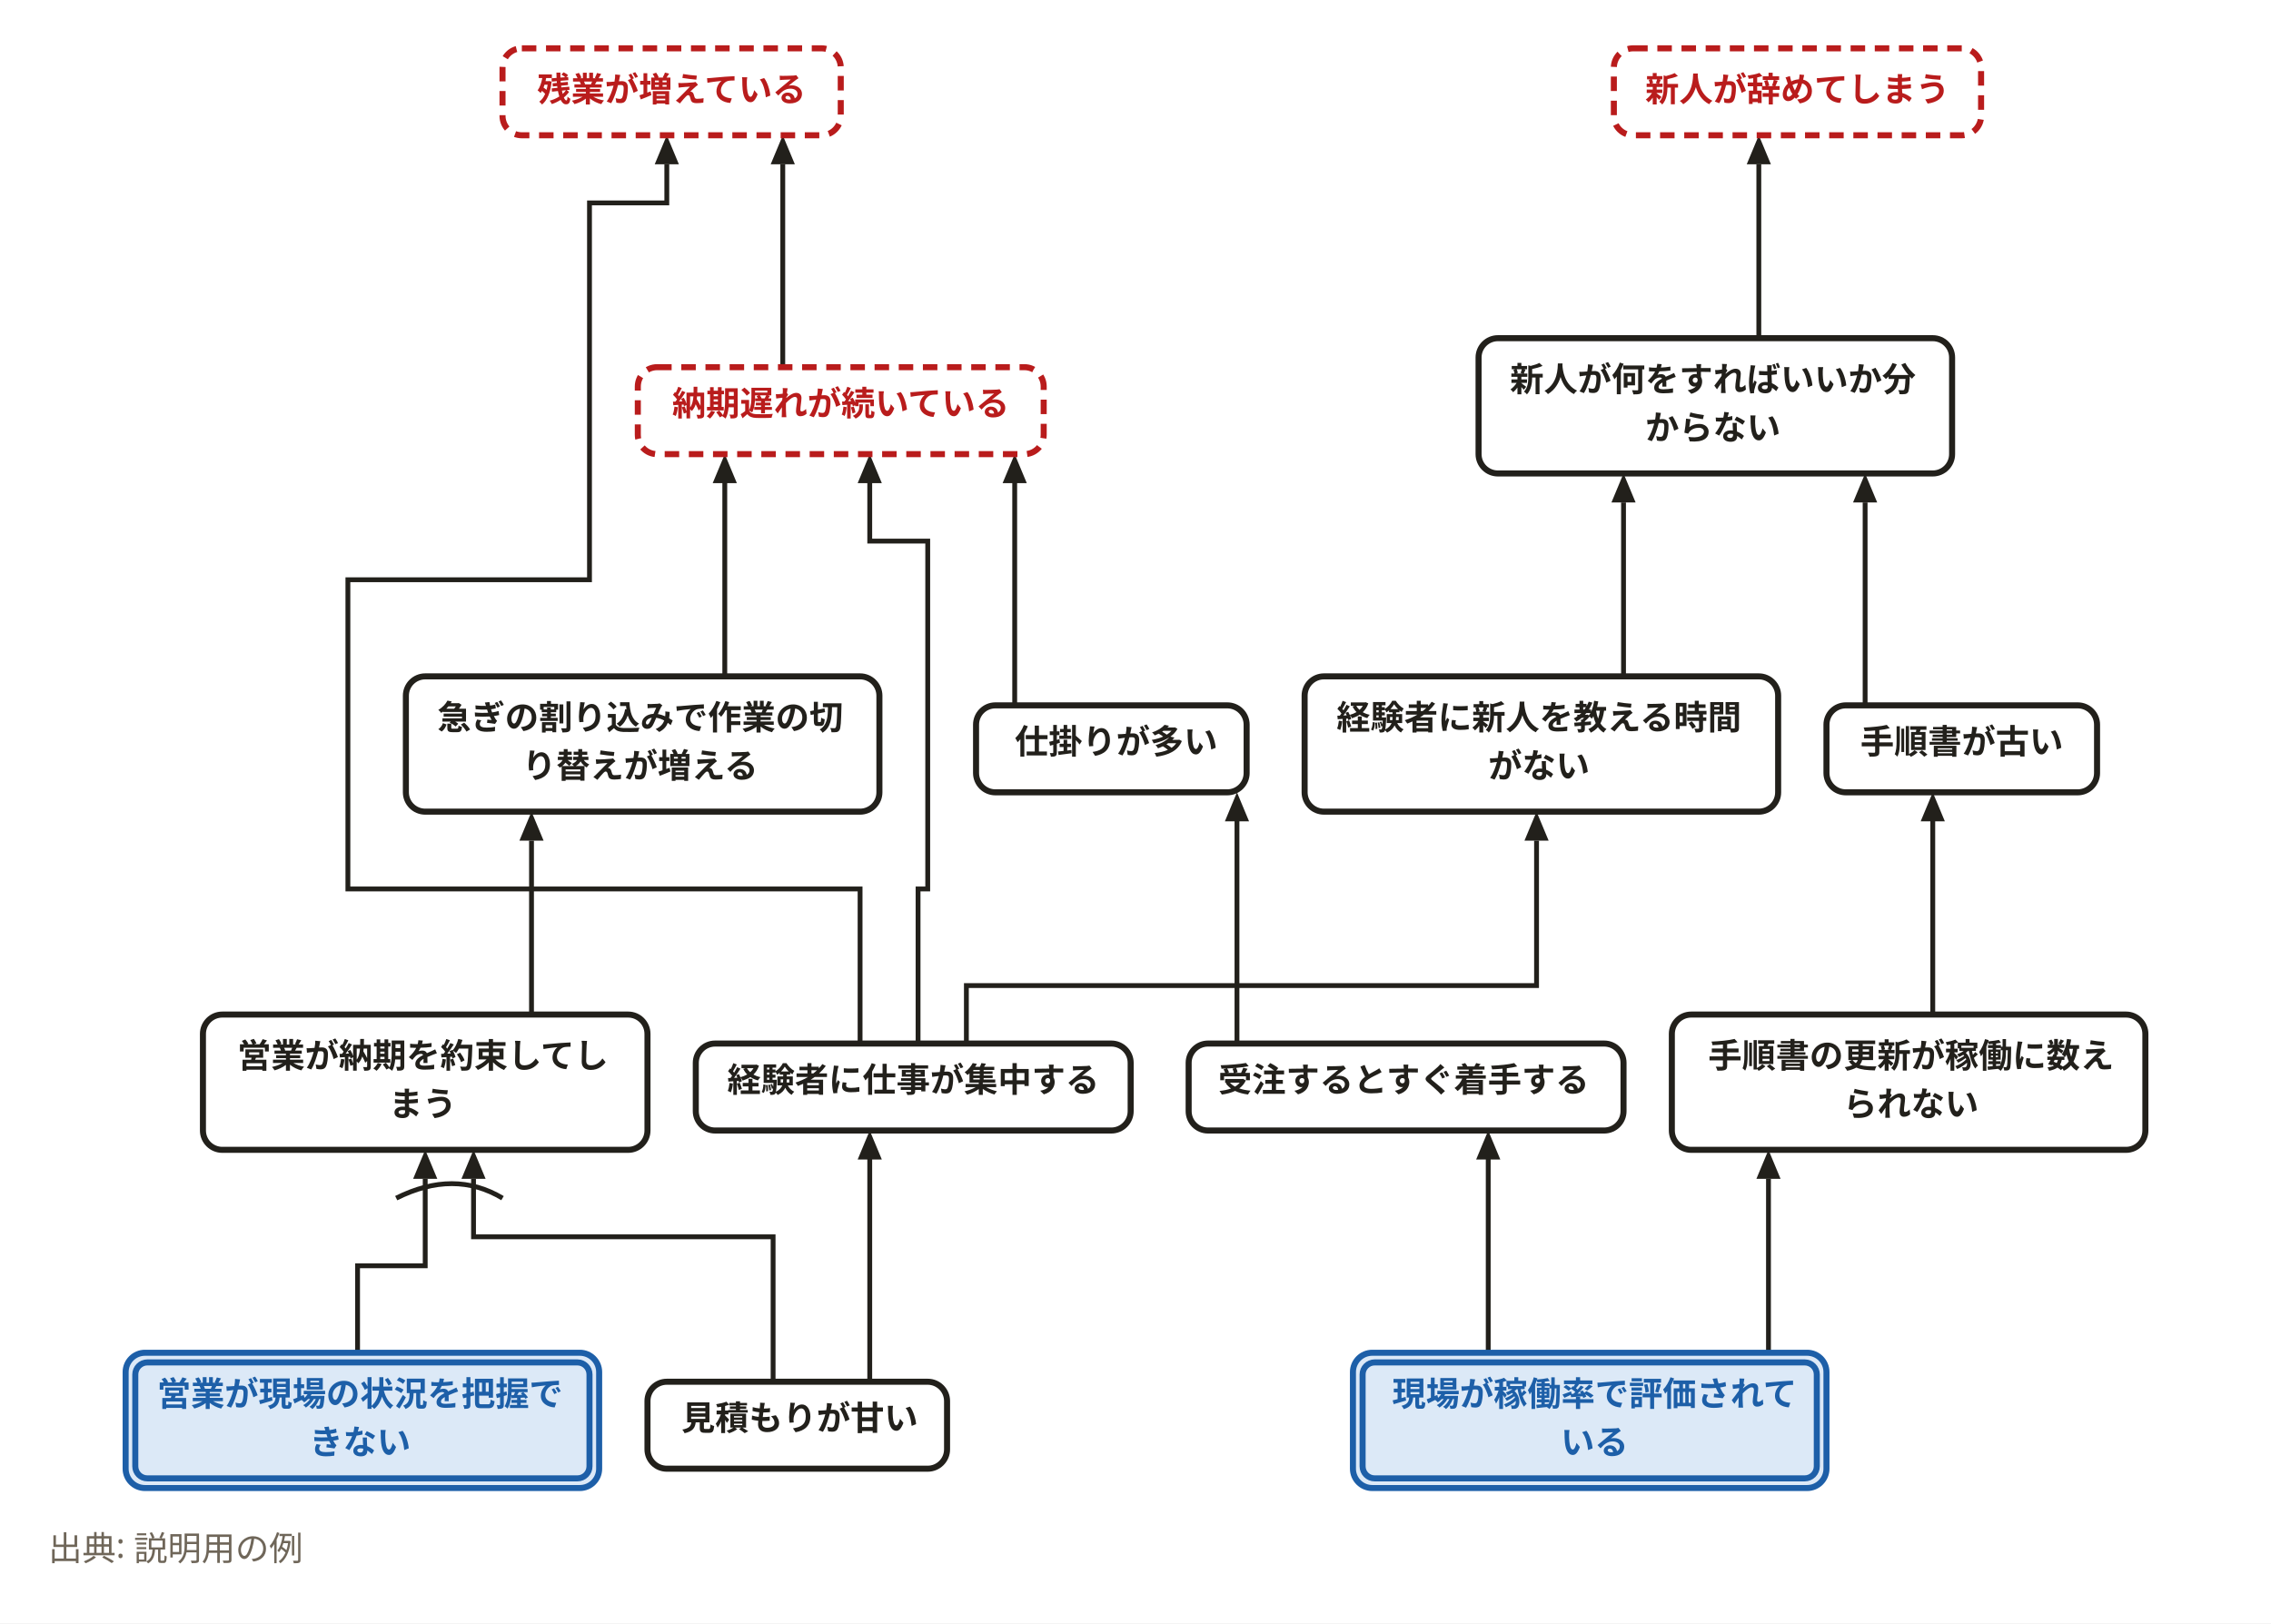
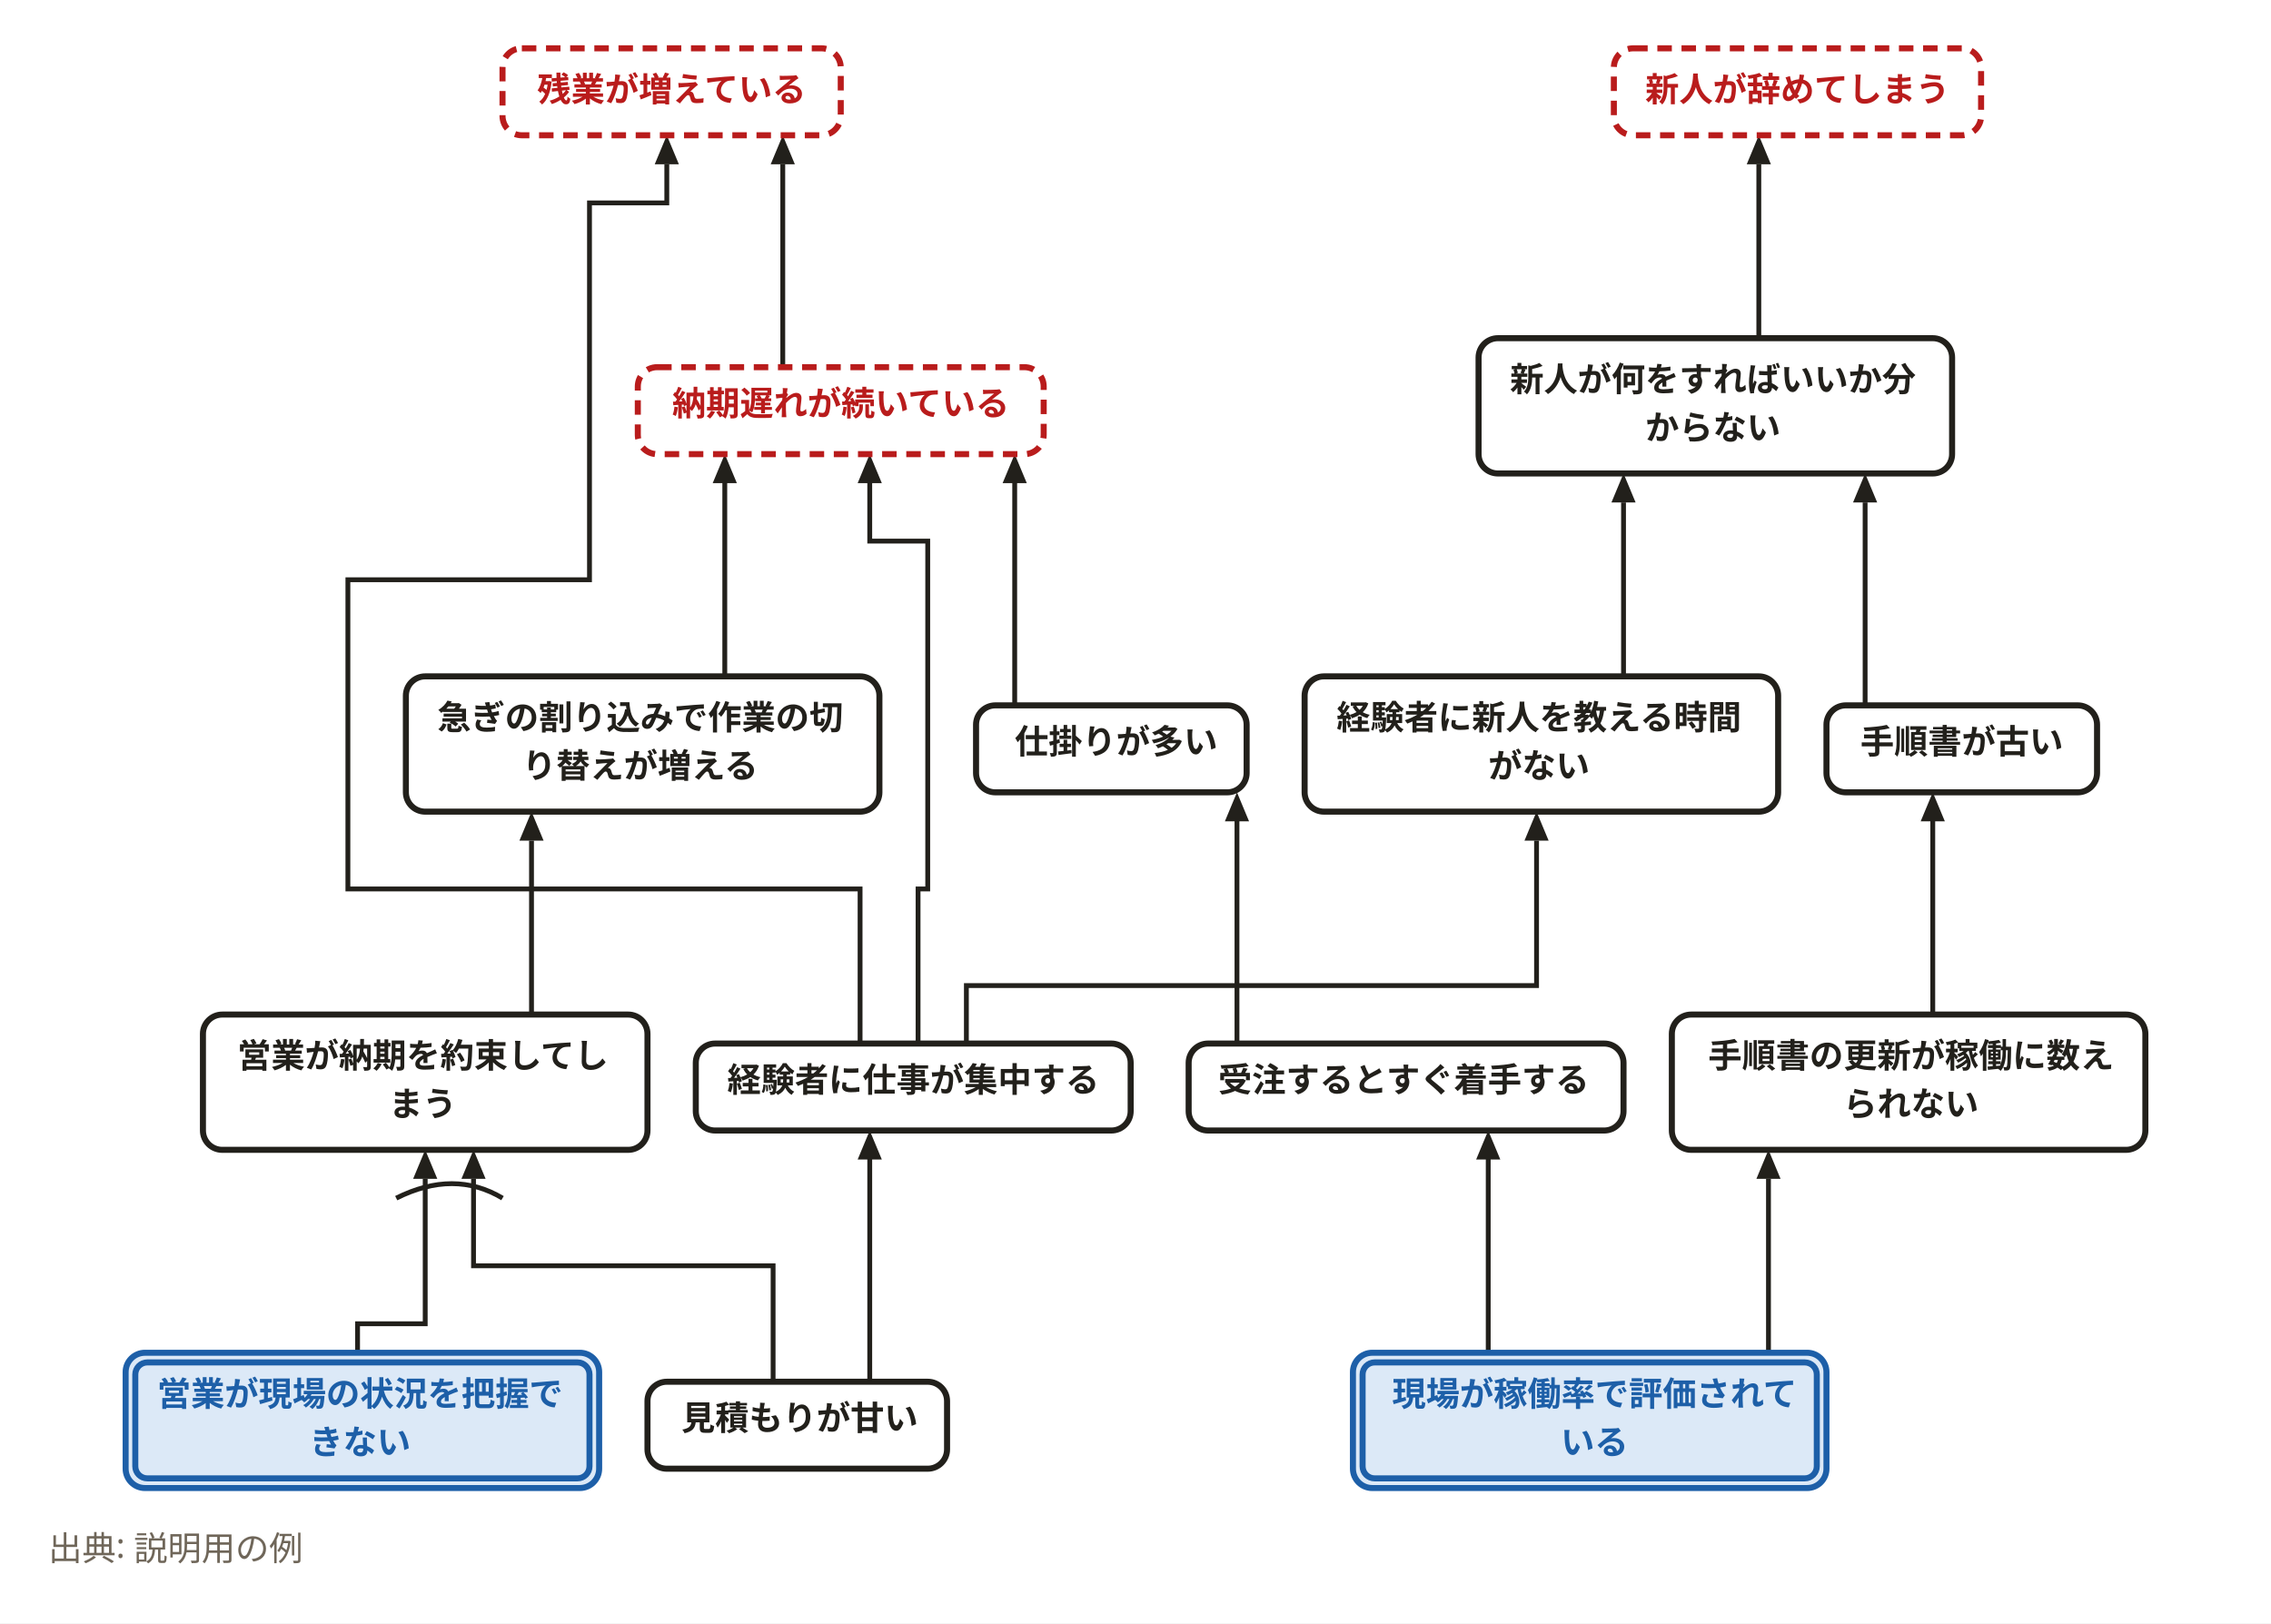
<svg xmlns="http://www.w3.org/2000/svg" width="940" height="672" viewBox="0 0 940 672" role="img" aria-labelledby="svg-title">
  <style>
    text { font-family: 'Hiragino Sans','Hiragino Kaku Gothic ProN','Yu Gothic','YuGothic',Meiryo,'Noto Sans JP',sans-serif; }
    .emoji { font-family: 'Noto Color Emoji','Segoe UI Emoji',sans-serif; }
  </style>
  <rect x="0" y="0" width="940" height="672" fill="#ffffff" />
  <path d="M616,560 L616,476" fill="none" stroke="#22201b" stroke-width="2" />
  <path d="M616,468 L621,480 L611,480 z" fill="#22201b" />
  <path d="M512,432 L512,336" fill="none" stroke="#22201b" stroke-width="2" />
  <path d="M512,328 L517,340 L507,340 z" fill="#22201b" />
  <path d="M420,292 L420,196" fill="none" stroke="#22201b" stroke-width="2" />
  <path d="M420,188 L425,200 L415,200 z" fill="#22201b" />
-   <path d="M148,560 L148,524 L176,524 L176,488" fill="none" stroke="#22201b" stroke-width="2" />
+   <path d="M148,560 L148,548 L176,548 L176,488" fill="none" stroke="#22201b" stroke-width="2" />
  <path d="M176,476 L181,488 L171,488 z" fill="#22201b" />
-   <path d="M320,572 L320,512 L196,512 L196,488" fill="none" stroke="#22201b" stroke-width="2" />
+   <path d="M320,572 L320,524 L196,524 L196,488" fill="none" stroke="#22201b" stroke-width="2" />
  <path d="M196,476 L201,488 L191,488 z" fill="#22201b" />
  <path d="M220,420 L220,348" fill="none" stroke="#22201b" stroke-width="2" />
  <path d="M220,336 L225,348 L215,348 z" fill="#22201b" />
  <path d="M300,280 L300,196" fill="none" stroke="#22201b" stroke-width="2" />
  <path d="M300,188 L305,200 L295,200 z" fill="#22201b" />
  <path d="M360,572 L360,476" fill="none" stroke="#22201b" stroke-width="2" />
  <path d="M360,468 L365,480 L355,480 z" fill="#22201b" />
  <path d="M380,432 L380,368 L384,368 L384,224 L360,224 L360,196" fill="none" stroke="#22201b" stroke-width="2" />
  <path d="M360,188 L365,200 L355,200 z" fill="#22201b" />
  <path d="M324,152 L324,68" fill="none" stroke="#22201b" stroke-width="2" />
  <path d="M324,56 L329,68 L319,68 z" fill="#22201b" />
  <path d="M356,432 L356,368 L144,368 L144,240 L244,240 L244,84 L276,84 L276,68" fill="none" stroke="#22201b" stroke-width="2" />
  <path d="M276,56 L281,68 L271,68 z" fill="#22201b" />
  <path d="M732,560 L732,488" fill="none" stroke="#22201b" stroke-width="2" />
  <path d="M732,476 L737,488 L727,488 z" fill="#22201b" />
  <path d="M800,420 L800,336" fill="none" stroke="#22201b" stroke-width="2" />
  <path d="M800,328 L805,340 L795,340 z" fill="#22201b" />
  <path d="M772,292 L772,208" fill="none" stroke="#22201b" stroke-width="2" />
  <path d="M772,196 L777,208 L767,208 z" fill="#22201b" />
  <path d="M400,432 L400,408 L636,408 L636,348" fill="none" stroke="#22201b" stroke-width="2" />
  <path d="M636,336 L641,348 L631,348 z" fill="#22201b" />
  <path d="M672,280 L672,208" fill="none" stroke="#22201b" stroke-width="2" />
  <path d="M672,196 L677,208 L667,208 z" fill="#22201b" />
  <path d="M728,140 L728,68" fill="none" stroke="#22201b" stroke-width="2" />
  <path d="M728,56 L733,68 L723,68 z" fill="#22201b" />
  <path d="M164,496 Q188,484 208,496" fill="none" stroke="#22201b" stroke-width="2" />
  <rect x="264" y="152" width="168" height="36" rx="8" fill="#ffffff" stroke="#b91c1c" stroke-width="2.5" stroke-dasharray="6,4" />
  <rect x="208" y="20" width="140" height="36" rx="8" fill="#ffffff" stroke="#b91c1c" stroke-width="2.5" stroke-dasharray="6,4" />
  <rect x="668" y="20" width="152" height="36" rx="8" fill="#ffffff" stroke="#b91c1c" stroke-width="2.5" stroke-dasharray="6,4" />
  <rect x="404" y="292" width="112" height="36" rx="8" fill="#ffffff" stroke="#22201b" stroke-width="2.5" />
  <rect x="168" y="280" width="196" height="56" rx="8" fill="#ffffff" stroke="#22201b" stroke-width="2.5" />
  <rect x="288" y="432" width="180" height="36" rx="8" fill="#ffffff" stroke="#22201b" stroke-width="2.5" />
  <rect x="612" y="140" width="196" height="56" rx="8" fill="#ffffff" stroke="#22201b" stroke-width="2.5" />
  <rect x="540" y="280" width="196" height="56" rx="8" fill="#ffffff" stroke="#22201b" stroke-width="2.5" />
  <rect x="492" y="432" width="180" height="36" rx="8" fill="#ffffff" stroke="#22201b" stroke-width="2.5" />
  <rect x="84" y="420" width="184" height="56" rx="8" fill="#ffffff" stroke="#22201b" stroke-width="2.5" />
  <rect x="268" y="572" width="124" height="36" rx="8" fill="#ffffff" stroke="#22201b" stroke-width="2.5" />
  <rect x="756" y="292" width="112" height="36" rx="8" fill="#ffffff" stroke="#22201b" stroke-width="2.5" />
  <rect x="692" y="420" width="196" height="56" rx="8" fill="#ffffff" stroke="#22201b" stroke-width="2.5" />
  <rect x="52" y="560" width="196" height="56" rx="8" fill="#dce9f7" stroke="#1d5fa8" stroke-width="2.5" />
  <rect x="56" y="564" width="188" height="48" rx="5" fill="#dce9f7" stroke="#1d5fa8" stroke-width="2.5" />
  <rect x="560" y="560" width="196" height="56" rx="8" fill="#dce9f7" stroke="#1d5fa8" stroke-width="2.5" />
  <rect x="564" y="564" width="188" height="48" rx="5" fill="#dce9f7" stroke="#1d5fa8" stroke-width="2.5" />
  <text x="348" y="172" text-anchor="middle" font-size="14" font-weight="700" fill="#b91c1c">納期遅れが続いている</text>
  <text x="278" y="42" text-anchor="middle" font-size="14" font-weight="700" fill="#b91c1c">残業が増えている</text>
  <text x="744" y="42" text-anchor="middle" font-size="14" font-weight="700" fill="#b91c1c">新人が辞めてしまう</text>
  <text x="462" y="312" text-anchor="middle" font-size="14" font-weight="700" fill="#22201b">仕掛りが多い</text>
  <text x="265" y="302" text-anchor="middle" font-size="14" font-weight="700" fill="#22201b">急ぎの割り込みで作業の切</text>
  <text x="265" y="322" text-anchor="middle" font-size="14" font-weight="700" fill="#22201b">り替えが増える</text>
  <text x="378" y="452" text-anchor="middle" font-size="14" font-weight="700" fill="#22201b">経験者に仕事が集中する</text>
  <text x="709" y="162" text-anchor="middle" font-size="14" font-weight="700" fill="#22201b">新人が何をすればいいか分</text>
  <text x="709" y="182" text-anchor="middle" font-size="14" font-weight="700" fill="#22201b">からない</text>
  <text x="637" y="302" text-anchor="middle" font-size="14" font-weight="700" fill="#22201b">経験者に新人を教える時間</text>
  <text x="637" y="322" text-anchor="middle" font-size="14" font-weight="700" fill="#22201b">がない</text>
  <text x="581" y="452" text-anchor="middle" font-size="14" font-weight="700" fill="#22201b">受注するとすぐ着手する</text>
  <text x="175" y="442" text-anchor="middle" font-size="14" font-weight="700" fill="#22201b">営業が納期を約束してし</text>
  <text x="175" y="462" text-anchor="middle" font-size="14" font-weight="700" fill="#22201b">まう</text>
  <text x="331" y="592" text-anchor="middle" font-size="14" font-weight="700" fill="#22201b">見積もりが甘い</text>
  <text x="812" y="312" text-anchor="middle" font-size="14" font-weight="700" fill="#22201b">手順書が古い</text>
  <text x="791" y="442" text-anchor="middle" font-size="14" font-weight="700" fill="#22201b">手順書の更新が稼働に数え</text>
  <text x="791" y="462" text-anchor="middle" font-size="14" font-weight="700" fill="#22201b">られない</text>
  <text x="149" y="582" text-anchor="middle" font-size="14" font-weight="700" fill="#1d5fa8">営業が現場の状況を把握で</text>
  <text x="149" y="602" text-anchor="middle" font-size="14" font-weight="700" fill="#1d5fa8">きない</text>
  <text x="660" y="582" text-anchor="middle" font-size="14" font-weight="700" fill="#1d5fa8">現場が稼働率で評価されて</text>
  <text x="660" y="602" text-anchor="middle" font-size="14" font-weight="700" fill="#1d5fa8">いる</text>
  <text x="20" y="646" font-size="14" font-weight="400" fill="#6f6659">出典: 説明用の例</text>
</svg>
